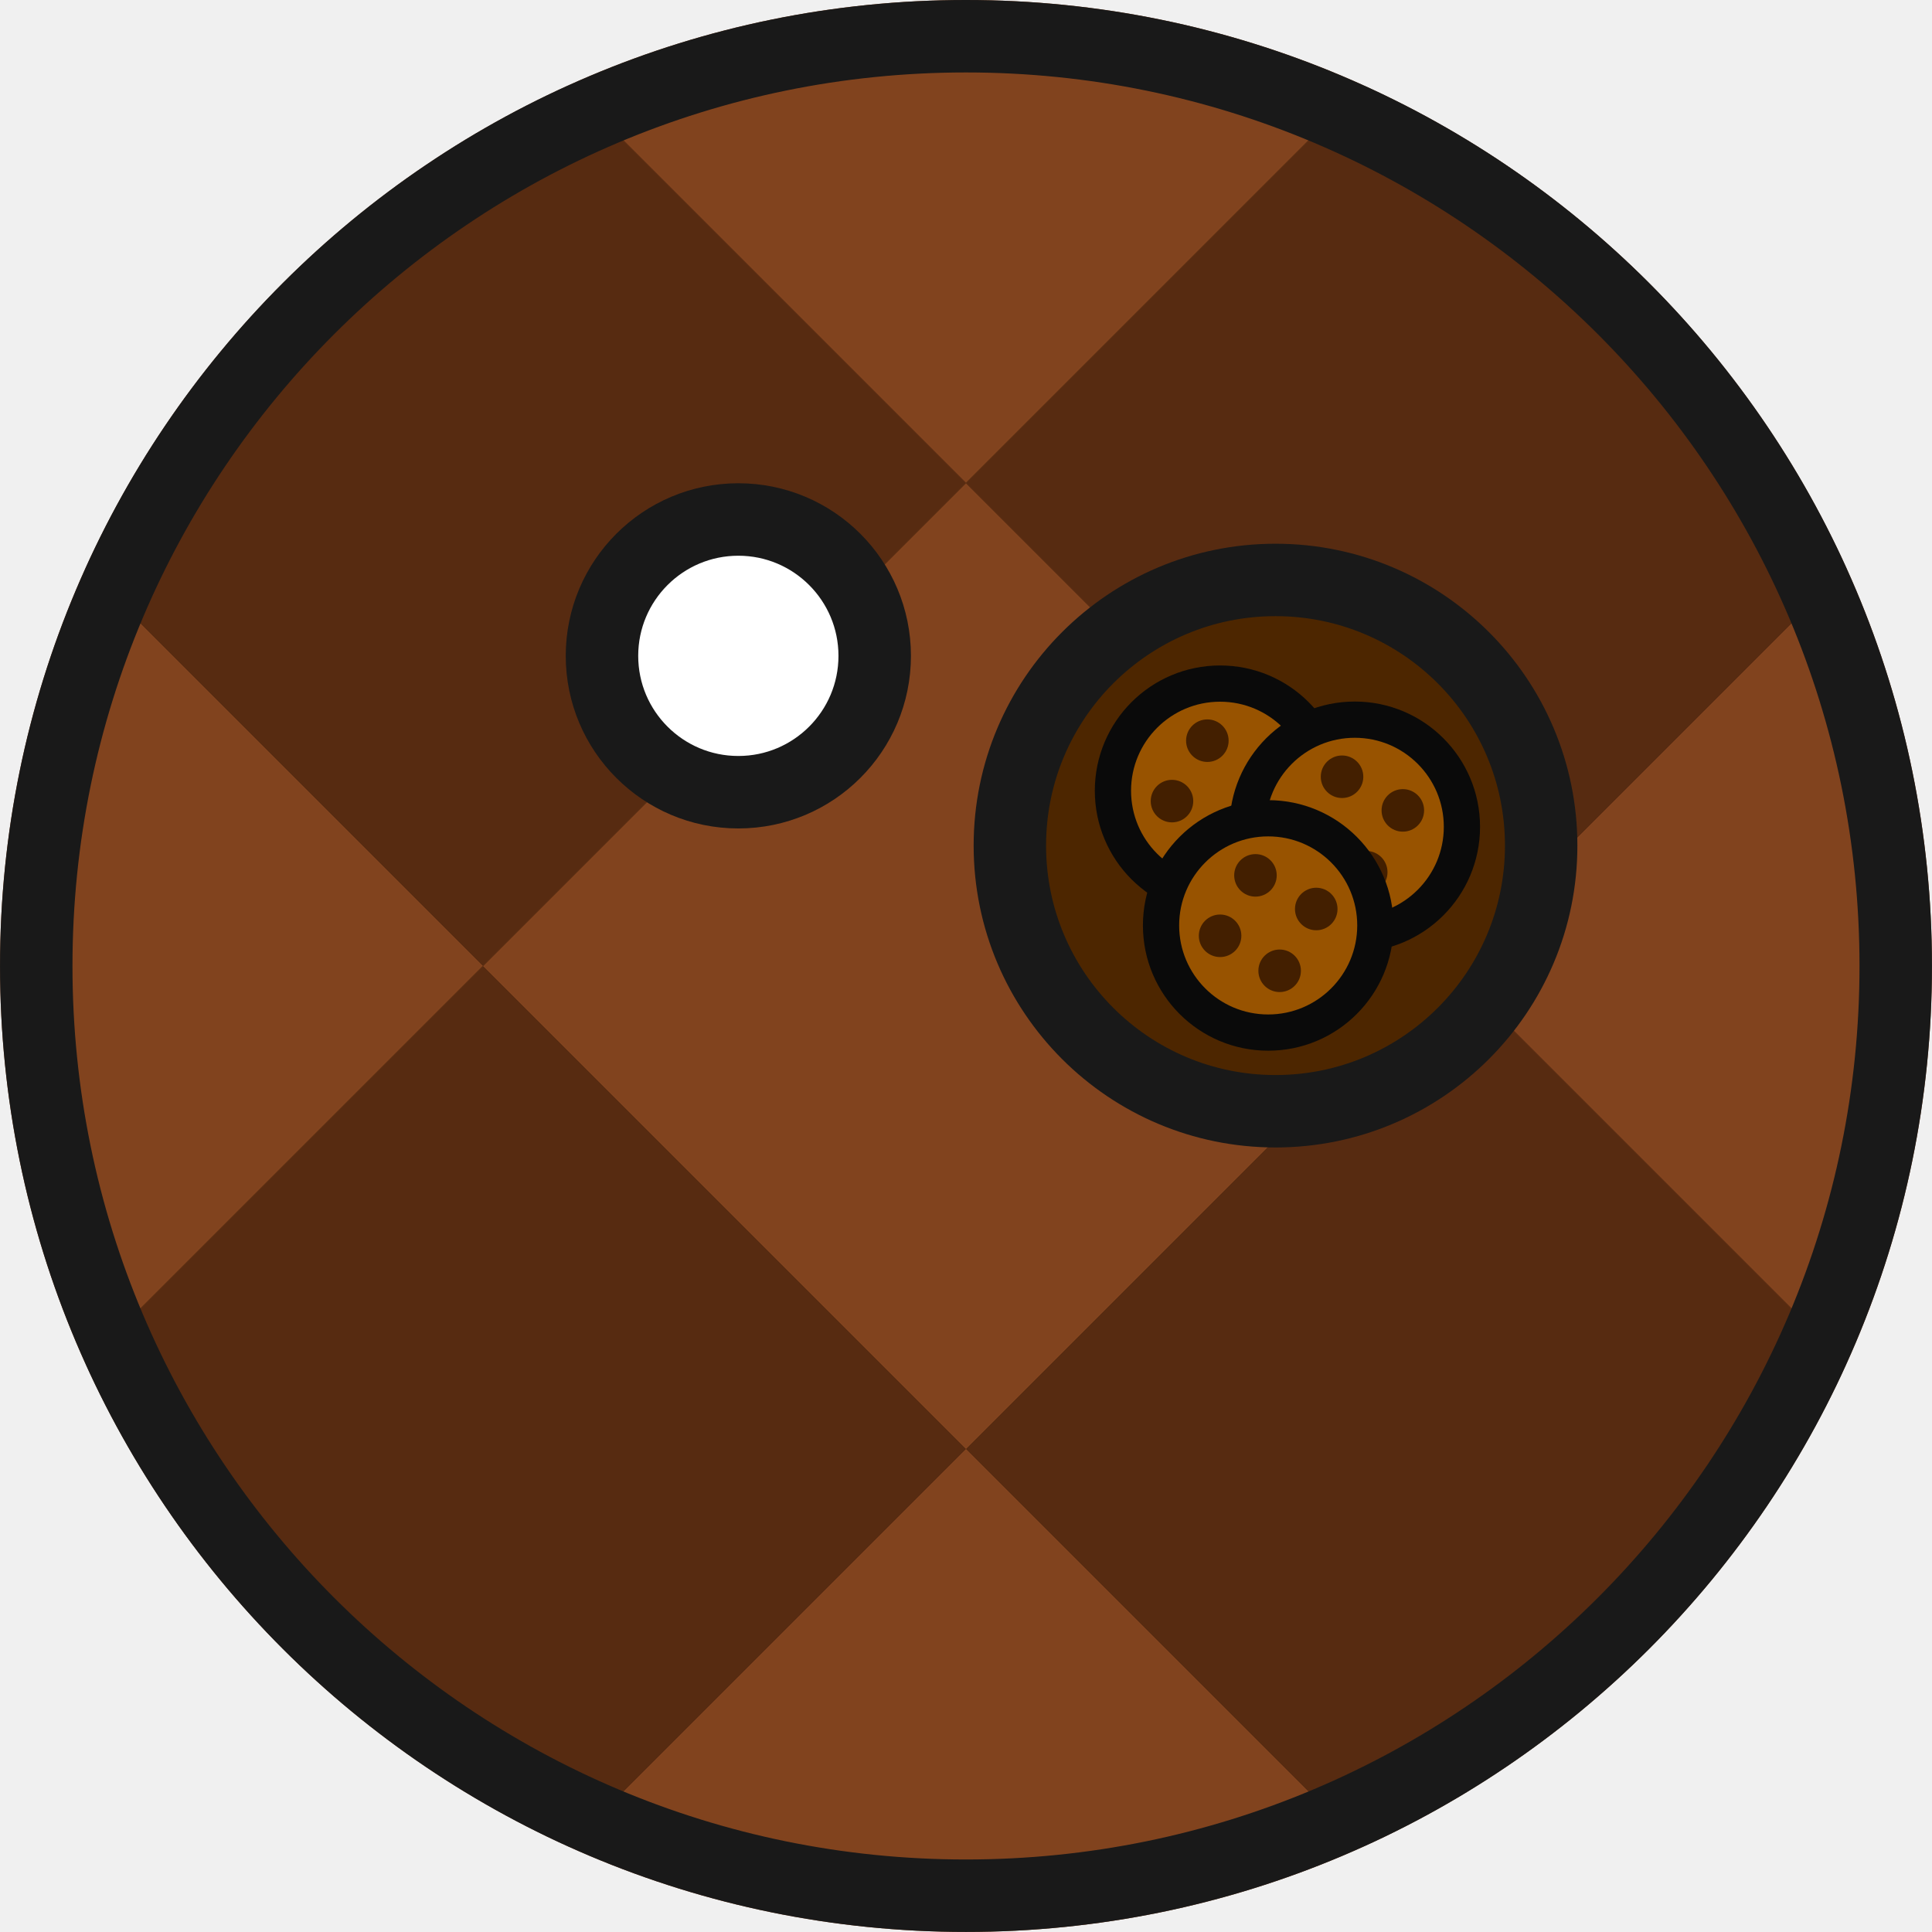
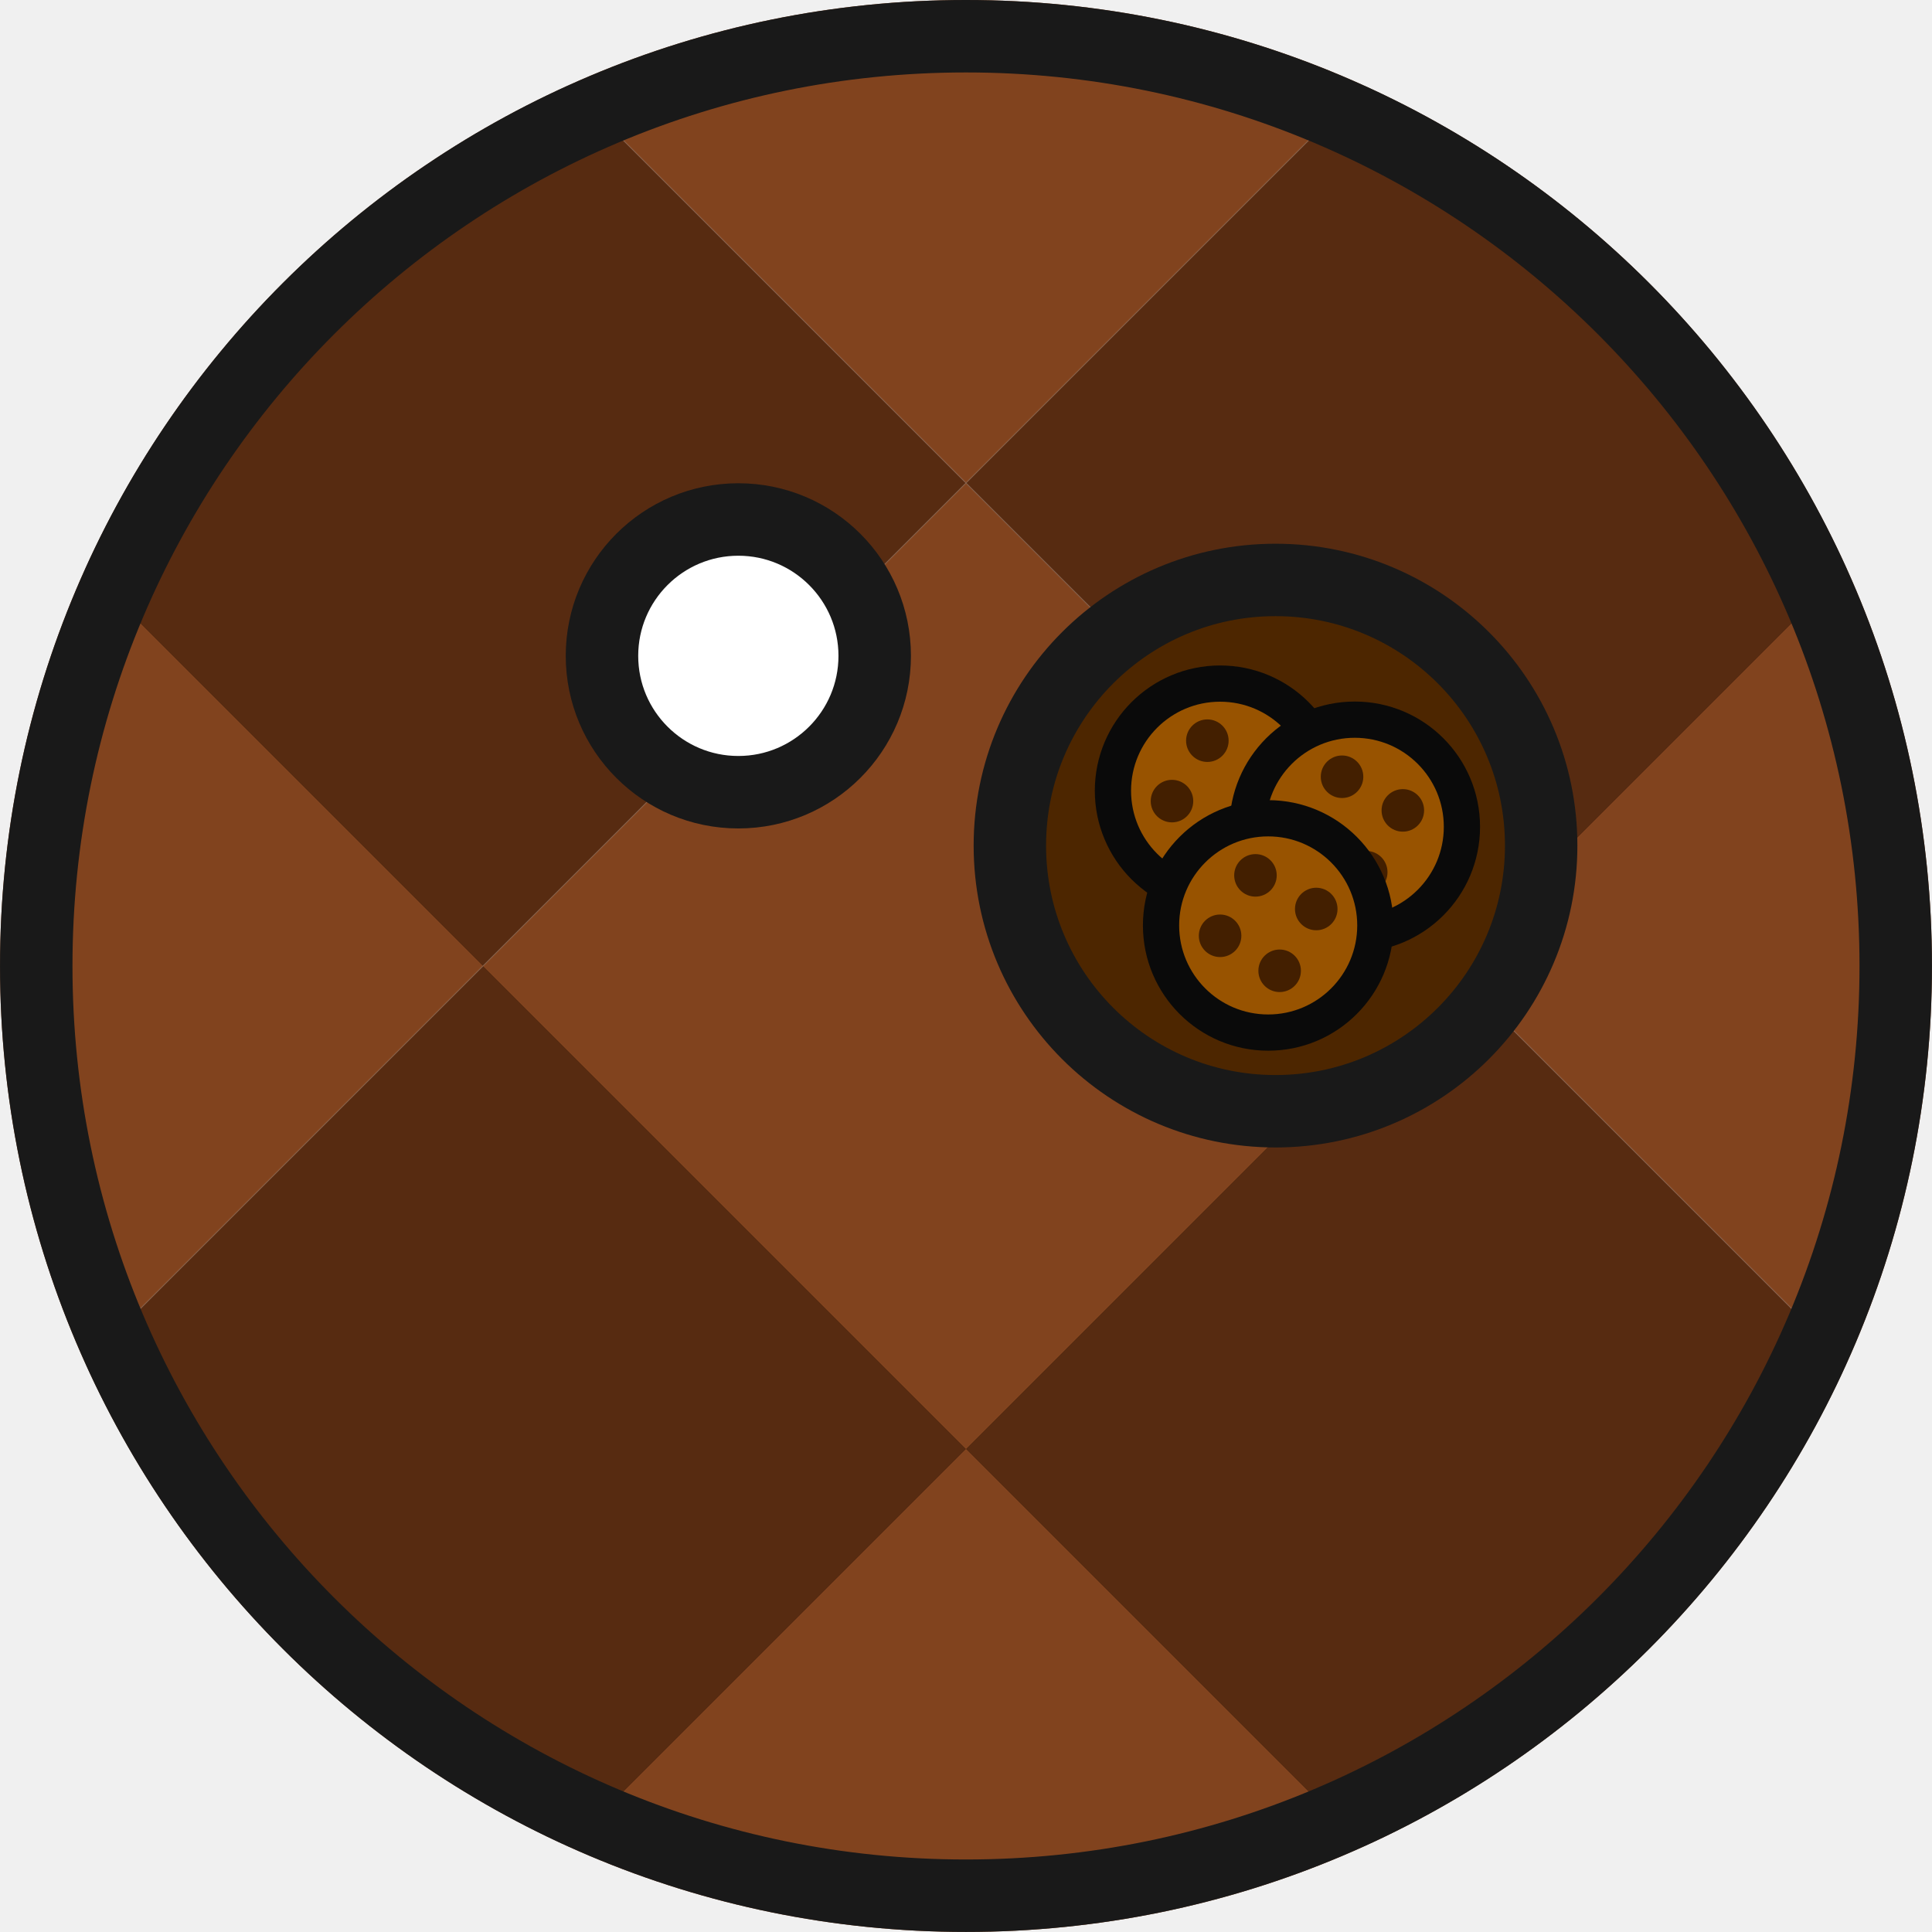
<svg xmlns="http://www.w3.org/2000/svg" xmlns:xlink="http://www.w3.org/1999/xlink" width="160" height="160" viewBox="0 0 42.333 42.334" version="1.1" id="svg27">
  <defs id="defs13">
    <pattern xlink:href="#pattern1568" id="pattern1574" patternTransform="matrix(0.105835,0.105835,-0.105835,0.105835,-3e-4,42.33375)" />
    <pattern xlink:href="#pattern1564" id="pattern1568" patternTransform="matrix(0.4000025,0.4000025,-0.4000025,0.4000025,0,160)" />
    <pattern xlink:href="#a" id="pattern1564" patternTransform="matrix(0.105835,0.105835,-0.105835,0.105835,-3e-4,42.33375)" />
    <pattern xlink:href="#a" id="c" patternTransform="rotate(45 -382.625 182.436) scale(.34612)" />
    <pattern patternUnits="userSpaceOnUse" width="159.999" height="159.999" patternTransform="translate(19.05 305.467) scale(.26458)" id="a">
      <path fill="none" stroke-width="3.78" d="M0 0h159.999v159.999H0z" id="path6" />
      <path d="M0 0h80v80H0zm80 80h79.999v79.999h-80z" fill="#81431e" id="path8" />
      <path d="M80 0h79.999v80h-80zM0 80h80v79.999H0z" fill="#572b11" id="path10" />
    </pattern>
    <clipPath clipPathUnits="userSpaceOnUse" id="clipPath1570">
      <circle style="fill:url(#pattern1574);fill-opacity:1;stroke:none;stroke-width:2.515;stroke-linecap:butt;stroke-linejoin:miter;stroke-miterlimit:4;stroke-dasharray:none;stroke-opacity:1" id="circle1572" cx="16.933" cy="16.933" r="16.933" />
    </clipPath>
  </defs>
-   <circle style="fill:#572b11;stroke-width:0.543;stroke-linecap:round;stroke-linejoin:round" id="path1" cx="21.166" cy="21.167" r="20.373" />
  <circle r="16.933" cy="16.933" cx="16.933" id="circle1566" style="fill:url(#pattern1564);fill-opacity:1;stroke:#191919;stroke-width:2.54;stroke-linecap:butt;stroke-linejoin:miter;stroke-miterlimit:4;stroke-dasharray:none;stroke-opacity:1" clip-path="url(#clipPath1570)" transform="matrix(1.25,0,0,1.25,-1.0452271e-6,-3.6239624e-7)" />
  <g id="g911" transform="matrix(1.00001,0,0,1.00001,-61.6303,-46.24302)">
    <circle style="fill:#4d2600;stroke:#191919;stroke-width:1.587" id="circle17-2" cx="89.578" cy="64.771" r="5.821" />
    <g transform="matrix(0.9999902,0,0,0.9999902,37.12402,61.56411)" id="g875">
      <circle r="2.348" cy="2.005" cx="51.24" id="circle865" style="fill:#985300;fill-opacity:1;stroke:#0a0a0a;stroke-width:0.794;stroke-linecap:butt;stroke-linejoin:miter;stroke-miterlimit:4;stroke-dasharray:none;stroke-opacity:1" />
      <circle r="0.466" cy="0.908" cx="50.961" id="circle867" style="fill:#431f00;fill-opacity:1;stroke:none;stroke-width:0.794;stroke-linecap:butt;stroke-linejoin:miter;stroke-miterlimit:4;stroke-dasharray:none;stroke-opacity:1" />
      <circle style="fill:#431f00;fill-opacity:1;stroke:none;stroke-width:0.794;stroke-linecap:butt;stroke-linejoin:miter;stroke-miterlimit:4;stroke-dasharray:none;stroke-opacity:1" id="circle869" cx="50.186" cy="2.232" r="0.466" />
      <circle r="0.466" cy="2.999" cx="51.491" id="circle871" style="fill:#431f00;fill-opacity:1;stroke:none;stroke-width:0.794;stroke-linecap:butt;stroke-linejoin:miter;stroke-miterlimit:4;stroke-dasharray:none;stroke-opacity:1" />
      <circle style="fill:#431f00;fill-opacity:1;stroke:none;stroke-width:0.794;stroke-linecap:butt;stroke-linejoin:miter;stroke-miterlimit:4;stroke-dasharray:none;stroke-opacity:1" id="circle873" cx="52.293" cy="1.645" r="0.466" />
    </g>
    <g id="g887" transform="matrix(0.9999902,0,0,0.9999902,40.07528,62.35463)">
      <circle style="fill:#985300;fill-opacity:1;stroke:#0a0a0a;stroke-width:0.794;stroke-linecap:butt;stroke-linejoin:miter;stroke-miterlimit:4;stroke-dasharray:none;stroke-opacity:1" id="circle877" cx="51.24" cy="2.005" r="2.348" />
      <circle style="fill:#431f00;fill-opacity:1;stroke:none;stroke-width:0.794;stroke-linecap:butt;stroke-linejoin:miter;stroke-miterlimit:4;stroke-dasharray:none;stroke-opacity:1" id="circle879" cx="50.961" cy="0.908" r="0.466" />
      <circle r="0.466" cy="2.232" cx="50.186" id="circle881" style="fill:#431f00;fill-opacity:1;stroke:none;stroke-width:0.794;stroke-linecap:butt;stroke-linejoin:miter;stroke-miterlimit:4;stroke-dasharray:none;stroke-opacity:1" />
      <circle style="fill:#431f00;fill-opacity:1;stroke:none;stroke-width:0.794;stroke-linecap:butt;stroke-linejoin:miter;stroke-miterlimit:4;stroke-dasharray:none;stroke-opacity:1" id="circle883" cx="51.491" cy="2.999" r="0.466" />
      <circle r="0.466" cy="1.645" cx="52.293" id="circle885" style="fill:#431f00;fill-opacity:1;stroke:none;stroke-width:0.794;stroke-linecap:butt;stroke-linejoin:miter;stroke-miterlimit:4;stroke-dasharray:none;stroke-opacity:1" />
    </g>
    <g transform="matrix(0.9999902,0,0,0.9999902,38.17804,64.51537)" id="g899">
      <circle r="2.348" cy="2.005" cx="51.24" id="circle889" style="fill:#985300;fill-opacity:1;stroke:#0a0a0a;stroke-width:0.794;stroke-linecap:butt;stroke-linejoin:miter;stroke-miterlimit:4;stroke-dasharray:none;stroke-opacity:1" />
      <circle r="0.466" cy="0.908" cx="50.961" id="circle891" style="fill:#431f00;fill-opacity:1;stroke:none;stroke-width:0.794;stroke-linecap:butt;stroke-linejoin:miter;stroke-miterlimit:4;stroke-dasharray:none;stroke-opacity:1" />
      <circle style="fill:#431f00;fill-opacity:1;stroke:none;stroke-width:0.794;stroke-linecap:butt;stroke-linejoin:miter;stroke-miterlimit:4;stroke-dasharray:none;stroke-opacity:1" id="circle893" cx="50.186" cy="2.232" r="0.466" />
      <circle r="0.466" cy="2.999" cx="51.491" id="circle895" style="fill:#431f00;fill-opacity:1;stroke:none;stroke-width:0.794;stroke-linecap:butt;stroke-linejoin:miter;stroke-miterlimit:4;stroke-dasharray:none;stroke-opacity:1" />
      <circle style="fill:#431f00;fill-opacity:1;stroke:none;stroke-width:0.794;stroke-linecap:butt;stroke-linejoin:miter;stroke-miterlimit:4;stroke-dasharray:none;stroke-opacity:1" id="circle897" cx="52.293" cy="1.645" r="0.466" />
    </g>
  </g>
  <circle style="fill:#ffffff;fill-opacity:1;stroke:#191919;stroke-width:1.588;stroke-miterlimit:4;stroke-dasharray:none" id="circle901" r="2.988" cy="14.371" cx="16.178" />
</svg>
